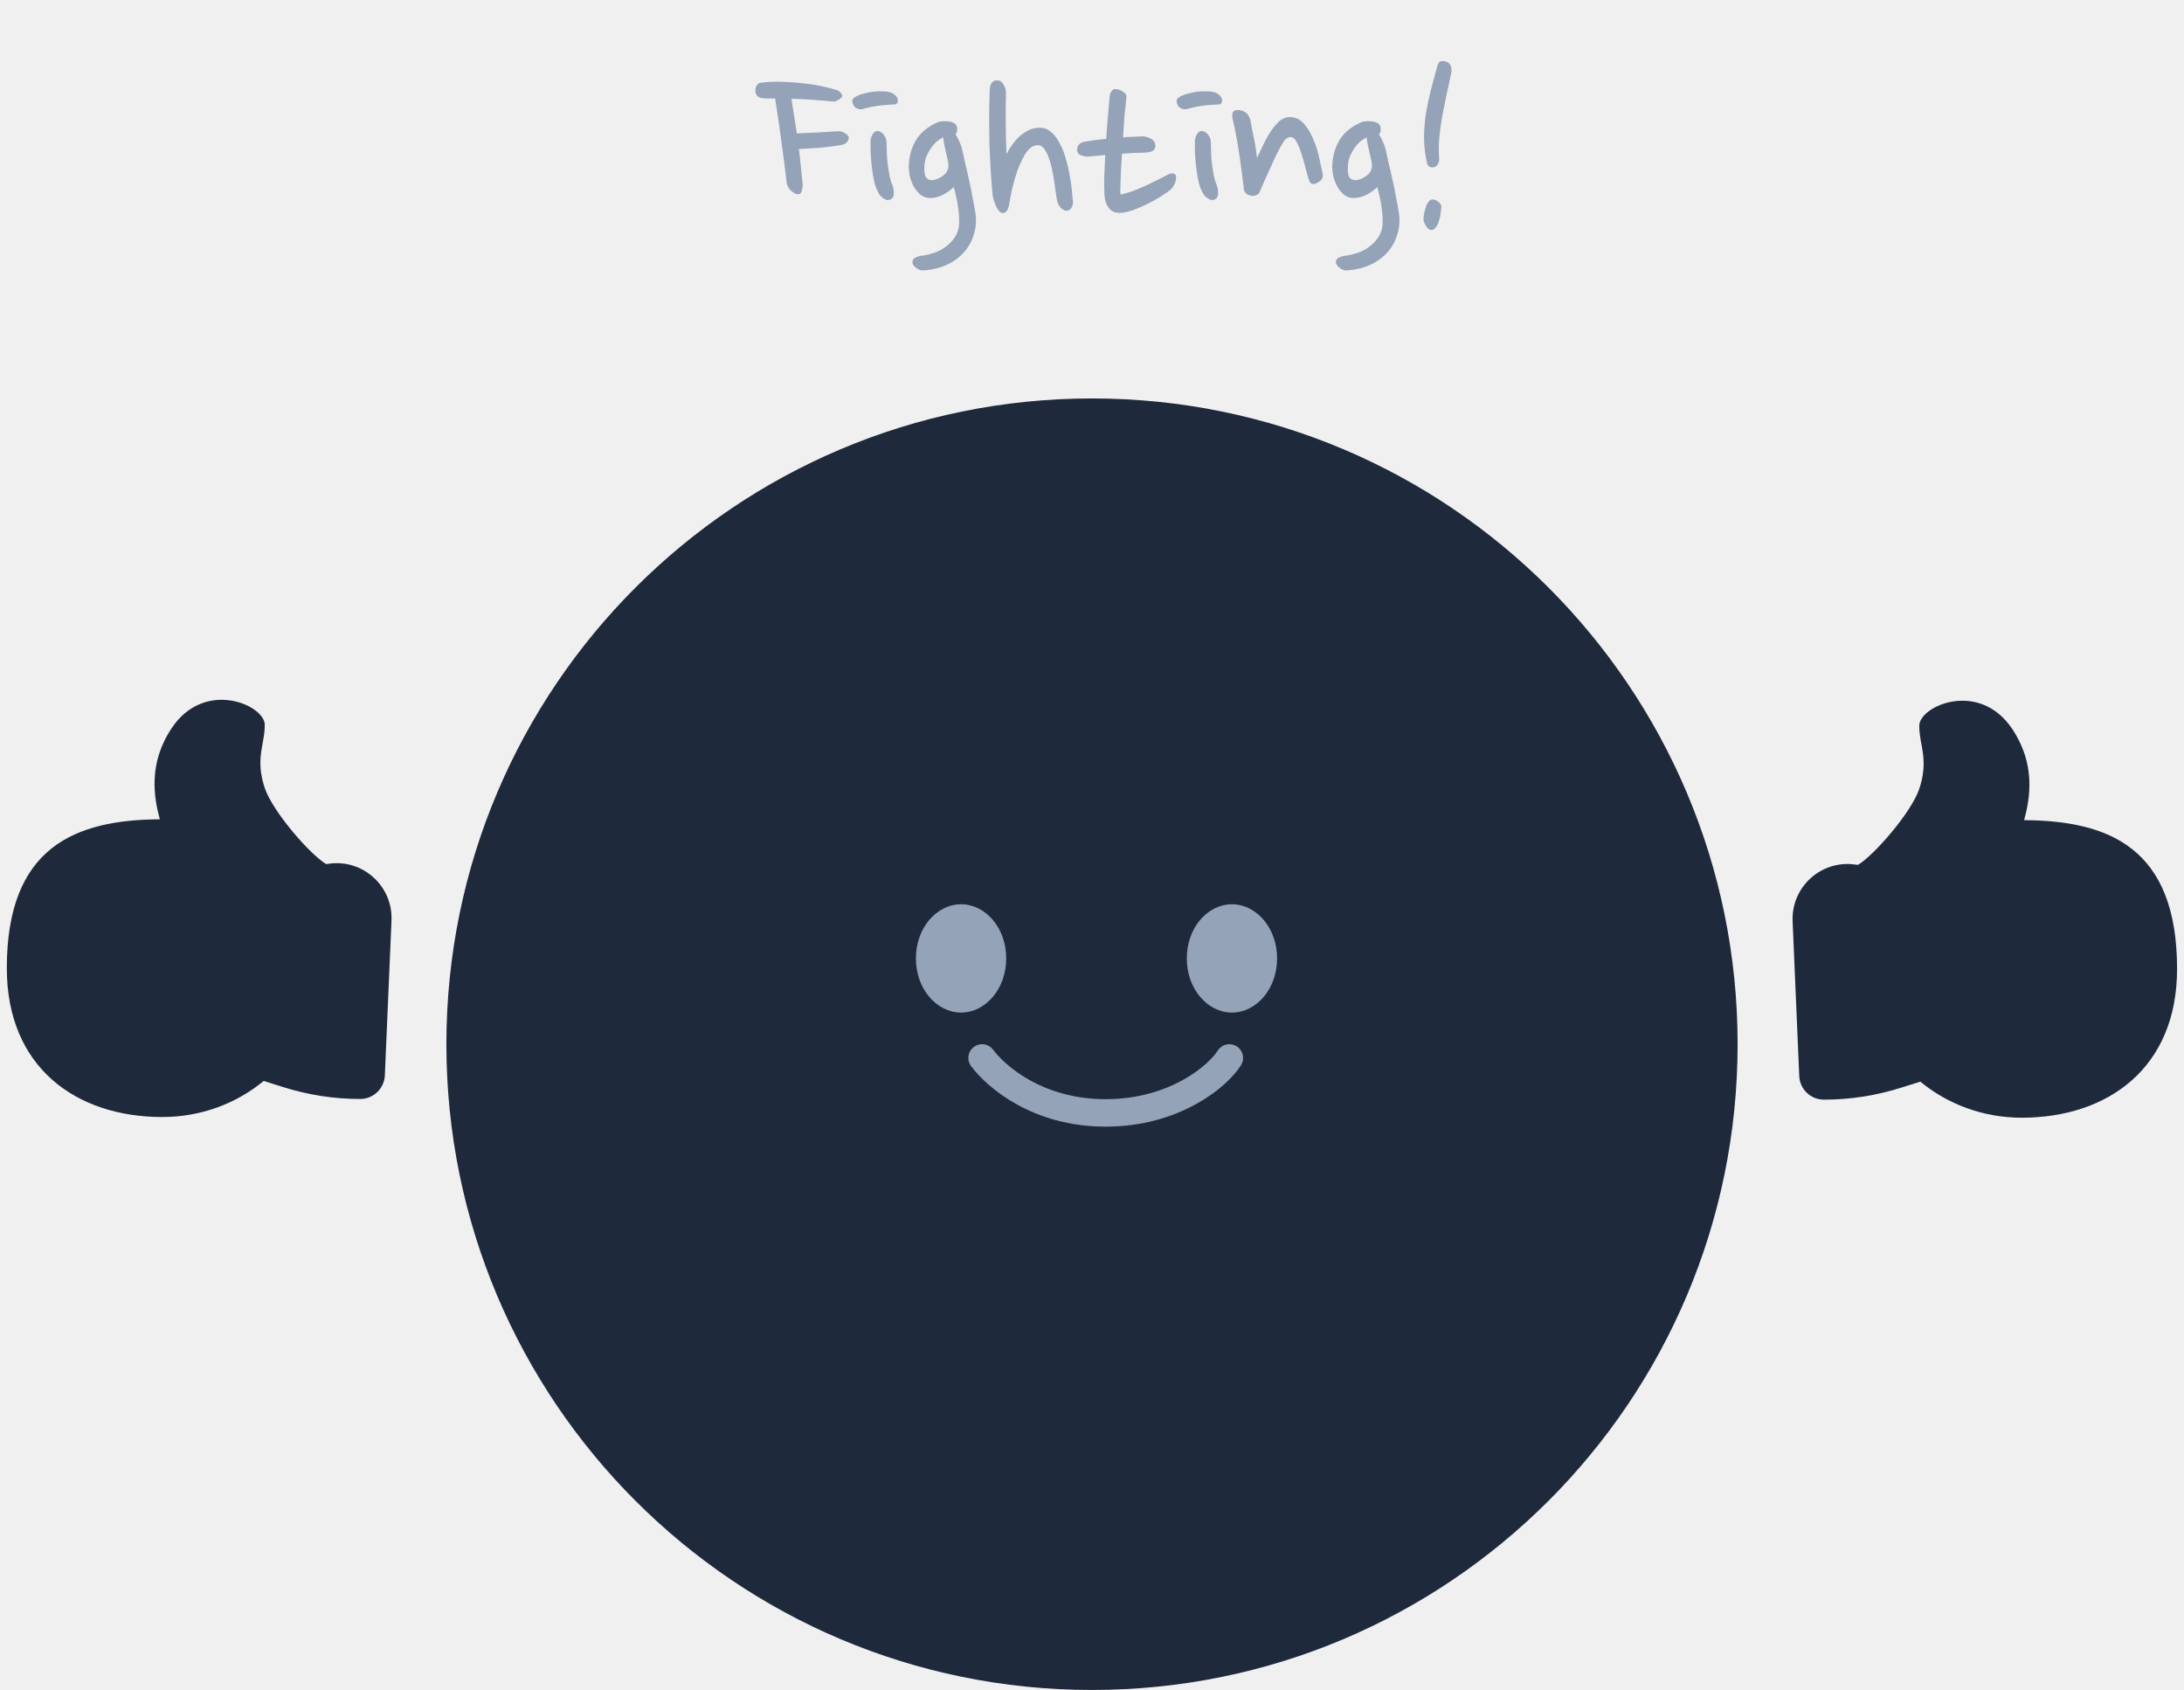
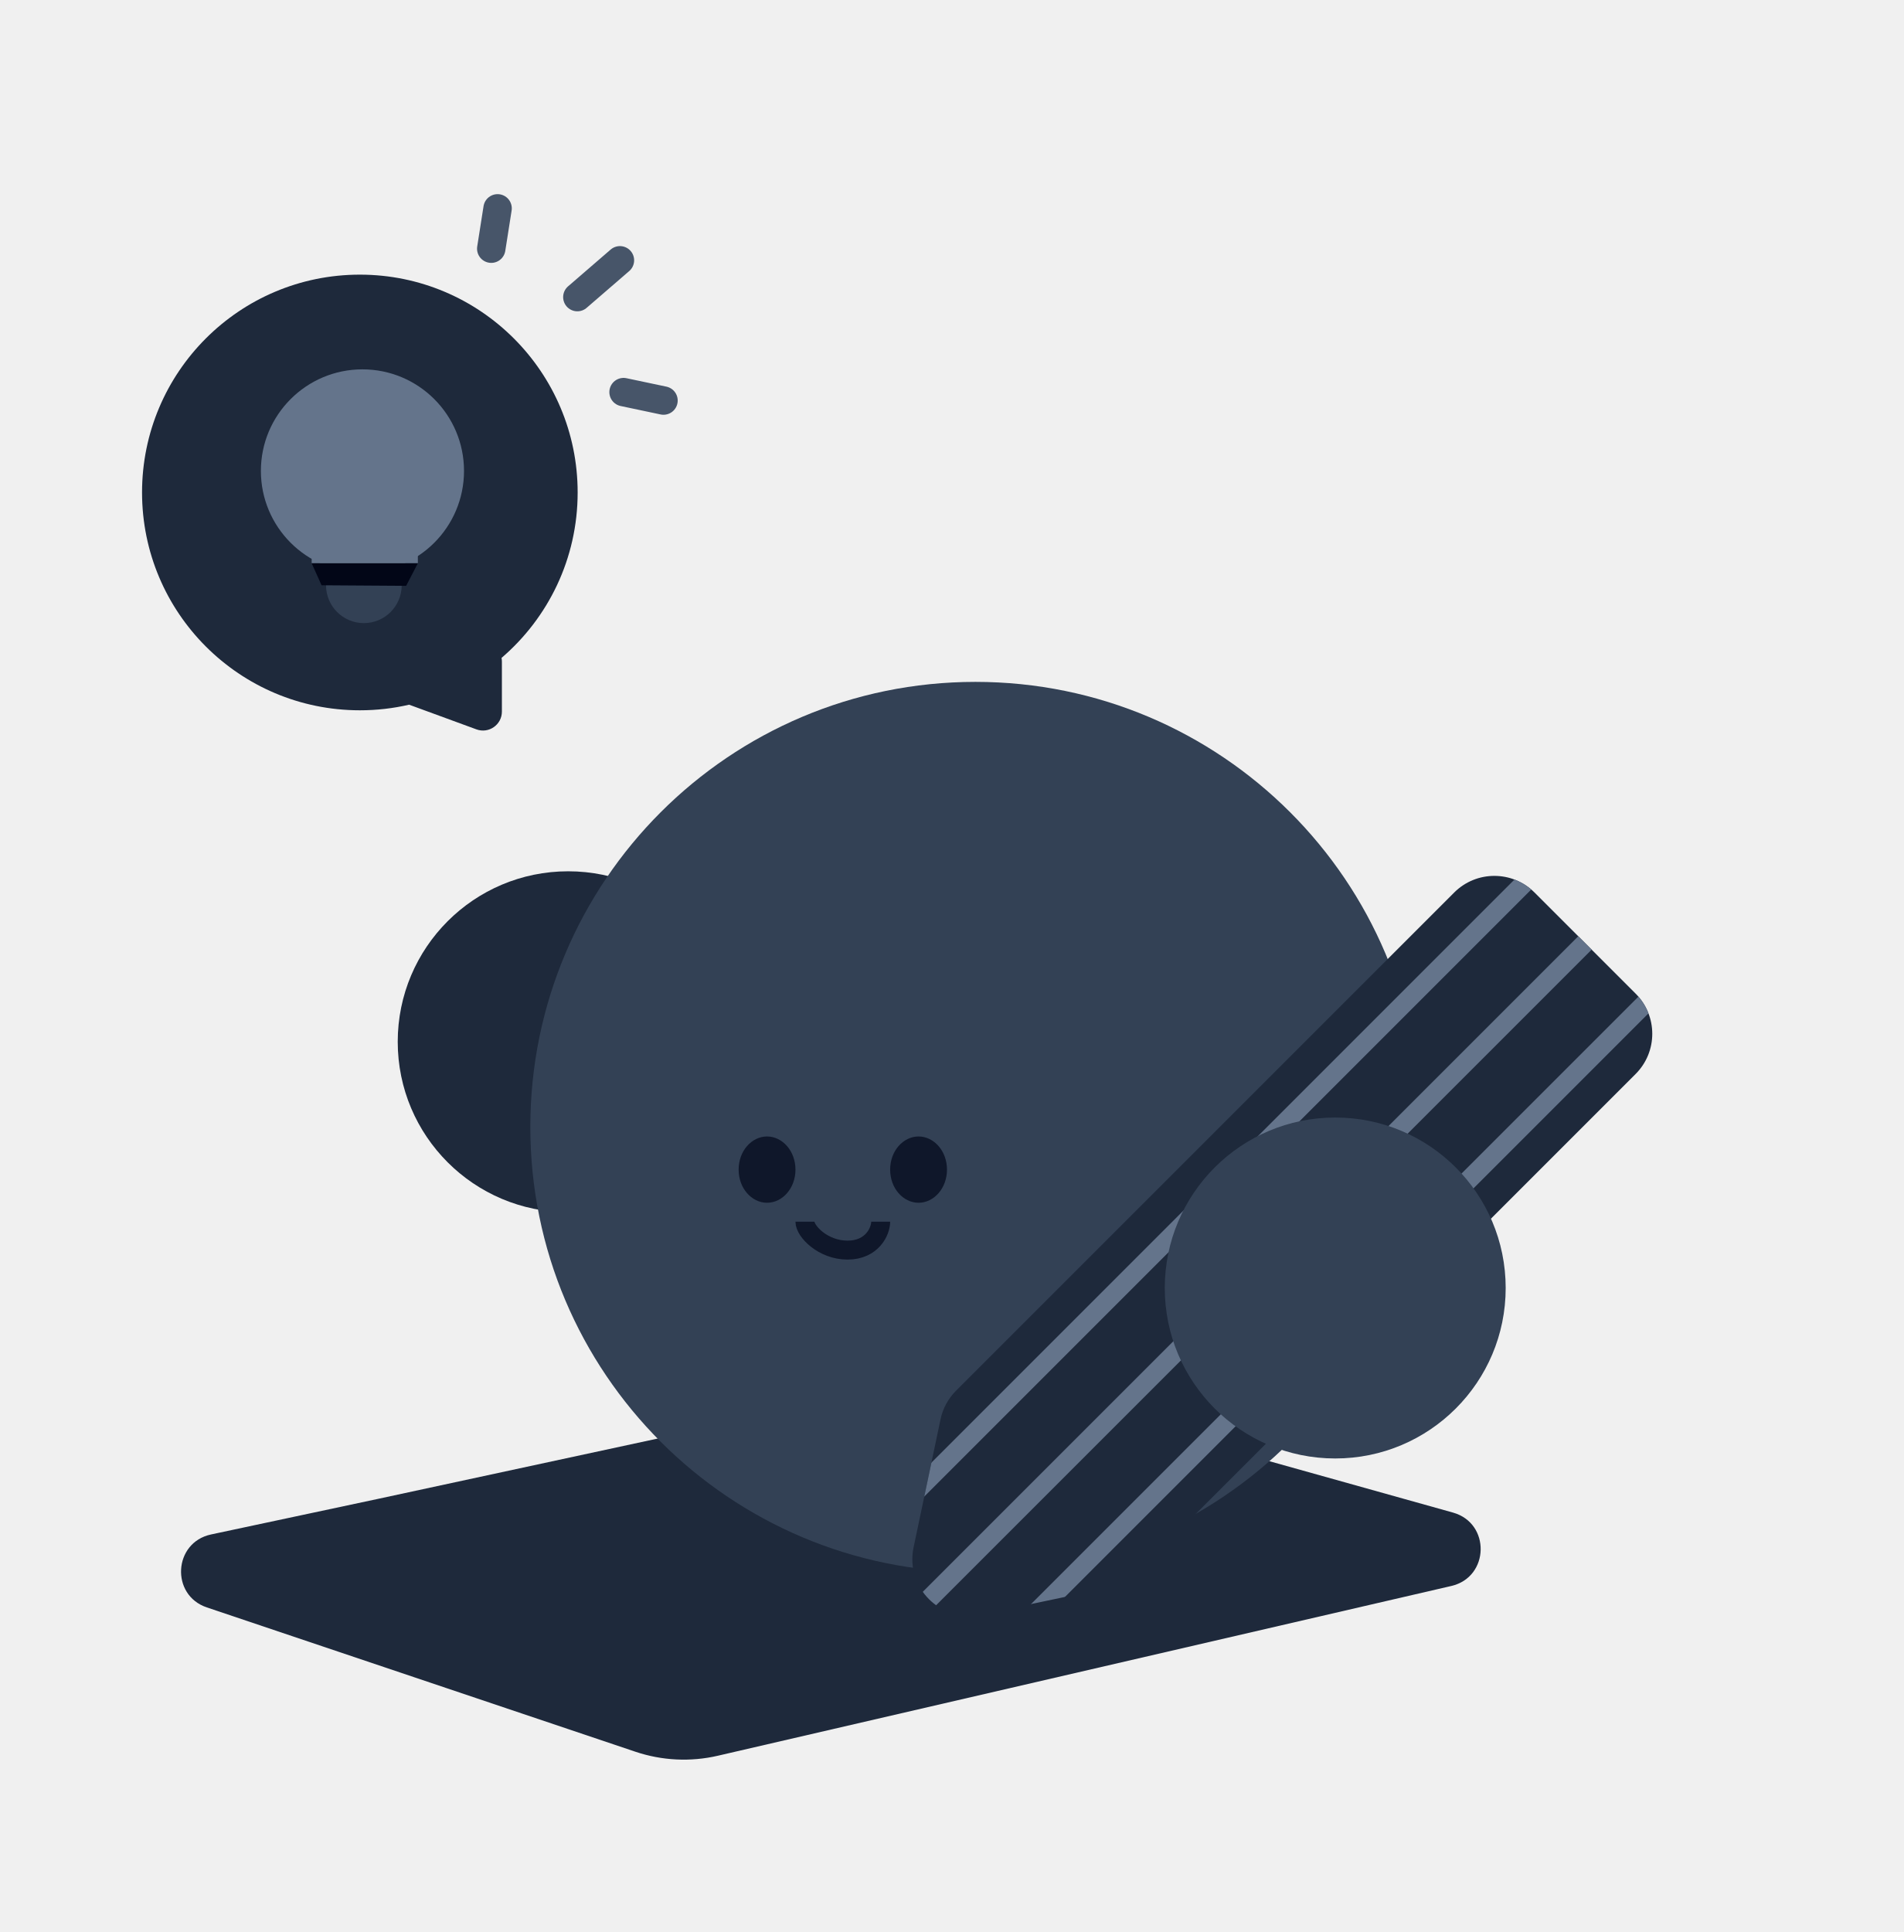
- <svg xmlns="http://www.w3.org/2000/svg" width="159" height="123" viewBox="0 0 159 123" fill="none">
-   <path d="M61.326 6.992C61.302 7.064 61.218 7.148 61.074 7.244C60.93 7.34 60.81 7.388 60.714 7.388C60.198 7.34 59.682 7.298 59.166 7.262C58.662 7.226 58.146 7.202 57.618 7.19C57.69 7.61 57.756 8.03 57.816 8.45C57.888 8.87 57.954 9.29 58.014 9.71C59.034 9.674 60.042 9.62 61.038 9.548C61.206 9.548 61.374 9.602 61.542 9.71C61.71 9.818 61.794 9.92 61.794 10.016C61.794 10.148 61.74 10.268 61.632 10.376C61.524 10.472 61.392 10.532 61.236 10.556C60.732 10.64 60.222 10.706 59.706 10.754C59.202 10.79 58.686 10.82 58.158 10.844C58.218 11.264 58.266 11.684 58.302 12.104C58.35 12.512 58.392 12.92 58.428 13.328C58.452 13.496 58.434 13.676 58.374 13.868C58.326 14.048 58.242 14.138 58.122 14.138C58.014 14.138 57.912 14.108 57.816 14.048C57.72 13.988 57.63 13.922 57.546 13.85C57.474 13.766 57.414 13.676 57.366 13.58C57.318 13.484 57.288 13.4 57.276 13.328C57.156 12.296 57.024 11.27 56.88 10.25C56.748 9.23 56.598 8.204 56.43 7.172H55.836C55.668 7.172 55.512 7.154 55.368 7.118C55.224 7.082 55.116 6.992 55.044 6.848C55.02 6.812 55.002 6.752 54.99 6.668C54.99 6.584 54.996 6.5 55.008 6.416C55.032 6.332 55.068 6.254 55.116 6.182C55.164 6.11 55.23 6.062 55.314 6.038C55.782 5.966 56.28 5.936 56.808 5.948C57.348 5.96 57.87 5.996 58.374 6.056C58.89 6.104 59.37 6.176 59.814 6.272C60.27 6.368 60.66 6.47 60.984 6.578C61.188 6.698 61.302 6.836 61.326 6.992ZM65.358 7.406C65.334 7.526 65.25 7.592 65.106 7.604C64.962 7.616 64.842 7.622 64.746 7.622C64.446 7.634 64.134 7.664 63.81 7.712C63.498 7.76 63.168 7.832 62.82 7.928C62.676 7.976 62.52 7.958 62.352 7.874C62.184 7.79 62.082 7.622 62.046 7.37C62.046 7.274 62.082 7.196 62.154 7.136C62.226 7.076 62.31 7.022 62.406 6.974C62.562 6.902 62.748 6.842 62.964 6.794C63.18 6.734 63.396 6.692 63.612 6.668C63.84 6.644 64.056 6.638 64.26 6.65C64.464 6.65 64.632 6.668 64.764 6.704C64.956 6.764 65.106 6.854 65.214 6.974C65.334 7.094 65.382 7.238 65.358 7.406ZM64.944 13.4C65.028 13.592 65.07 13.802 65.07 14.03C65.082 14.246 65.022 14.396 64.89 14.48C64.722 14.588 64.542 14.582 64.35 14.462C64.158 14.342 64.014 14.18 63.918 13.976C63.786 13.724 63.684 13.418 63.612 13.058C63.54 12.686 63.486 12.32 63.45 11.96C63.414 11.6 63.39 11.264 63.378 10.952C63.378 10.64 63.378 10.406 63.378 10.25C63.39 10.082 63.438 9.926 63.522 9.782C63.606 9.638 63.714 9.554 63.846 9.53C64.062 9.542 64.236 9.644 64.368 9.836C64.5 10.016 64.56 10.244 64.548 10.52C64.548 10.736 64.554 10.976 64.566 11.24C64.578 11.504 64.602 11.768 64.638 12.032C64.674 12.296 64.716 12.554 64.764 12.806C64.812 13.046 64.872 13.244 64.944 13.4ZM69.561 9.782C69.657 9.914 69.747 10.082 69.831 10.286C69.927 10.478 69.999 10.676 70.047 10.88C70.119 11.204 70.197 11.558 70.281 11.942C70.377 12.314 70.467 12.704 70.551 13.112C70.647 13.52 70.731 13.934 70.803 14.354C70.887 14.774 70.959 15.176 71.019 15.56C71.091 16.088 71.049 16.592 70.893 17.072C70.749 17.564 70.503 18.002 70.155 18.386C69.807 18.77 69.375 19.076 68.859 19.304C68.343 19.532 67.761 19.658 67.113 19.682C66.969 19.67 66.819 19.598 66.663 19.466C66.507 19.346 66.429 19.22 66.429 19.088C66.417 18.956 66.477 18.848 66.609 18.764C66.753 18.692 66.897 18.644 67.041 18.62C67.293 18.596 67.551 18.542 67.815 18.458C68.091 18.386 68.349 18.278 68.589 18.134C68.829 17.99 69.045 17.816 69.237 17.612C69.441 17.408 69.597 17.168 69.705 16.892C69.789 16.676 69.831 16.412 69.831 16.1C69.831 15.776 69.807 15.458 69.759 15.146C69.723 14.834 69.669 14.54 69.597 14.264C69.537 13.976 69.483 13.76 69.435 13.616C69.351 13.7 69.243 13.79 69.111 13.886C68.991 13.982 68.853 14.072 68.697 14.156C68.541 14.24 68.367 14.306 68.175 14.354C67.995 14.402 67.809 14.42 67.617 14.408C67.413 14.396 67.221 14.324 67.041 14.192C66.873 14.06 66.723 13.892 66.591 13.688C66.459 13.472 66.351 13.226 66.267 12.95C66.195 12.674 66.159 12.386 66.159 12.086C66.183 11.366 66.363 10.73 66.699 10.178C67.047 9.614 67.599 9.176 68.355 8.864C68.415 8.852 68.493 8.84 68.589 8.828C68.697 8.816 68.805 8.816 68.913 8.828C69.021 8.828 69.123 8.84 69.219 8.864C69.327 8.888 69.417 8.924 69.489 8.972C69.621 9.068 69.687 9.206 69.687 9.386C69.687 9.566 69.645 9.698 69.561 9.782ZM67.293 12.248C67.293 12.38 67.305 12.53 67.329 12.698C67.353 12.854 67.431 12.968 67.563 13.04C67.707 13.124 67.881 13.136 68.085 13.076C68.301 13.016 68.499 12.914 68.679 12.77C68.847 12.638 68.955 12.494 69.003 12.338C69.063 12.17 69.063 11.948 69.003 11.672C68.943 11.396 68.877 11.108 68.805 10.808C68.733 10.508 68.685 10.238 68.661 9.998C68.517 10.07 68.361 10.172 68.193 10.304C68.037 10.436 67.893 10.604 67.761 10.808C67.629 11 67.515 11.216 67.419 11.456C67.335 11.696 67.293 11.96 67.293 12.248ZM73.237 6.776C73.237 7.064 73.231 7.388 73.219 7.748C73.219 8.108 73.219 8.48 73.219 8.864C73.231 9.248 73.237 9.644 73.237 10.052C73.249 10.46 73.261 10.85 73.273 11.222C73.393 10.982 73.537 10.748 73.705 10.52C73.873 10.28 74.059 10.07 74.263 9.89C74.479 9.71 74.701 9.566 74.929 9.458C75.169 9.35 75.427 9.296 75.703 9.296C76.003 9.296 76.267 9.392 76.495 9.584C76.735 9.776 76.939 10.034 77.107 10.358C77.287 10.67 77.437 11.024 77.557 11.42C77.677 11.804 77.773 12.2 77.845 12.608C77.929 13.004 77.989 13.388 78.025 13.76C78.061 14.12 78.091 14.432 78.115 14.696C78.115 14.888 78.067 15.044 77.971 15.164C77.875 15.284 77.761 15.344 77.629 15.344C77.533 15.344 77.413 15.284 77.269 15.164C77.137 15.032 77.041 14.876 76.981 14.696C76.945 14.552 76.909 14.342 76.873 14.066C76.837 13.79 76.795 13.496 76.747 13.184C76.699 12.86 76.639 12.536 76.567 12.212C76.495 11.888 76.405 11.6 76.297 11.348C76.201 11.084 76.081 10.88 75.937 10.736C75.793 10.592 75.625 10.538 75.433 10.574C75.133 10.634 74.869 10.844 74.641 11.204C74.425 11.564 74.233 11.972 74.065 12.428C73.909 12.884 73.777 13.346 73.669 13.814C73.573 14.282 73.501 14.66 73.453 14.948C73.405 15.164 73.339 15.314 73.255 15.398C73.183 15.47 73.099 15.506 73.003 15.506C72.907 15.506 72.817 15.458 72.733 15.362C72.661 15.266 72.589 15.152 72.517 15.02C72.457 14.876 72.403 14.732 72.355 14.588C72.307 14.432 72.277 14.3 72.265 14.192C72.205 13.544 72.157 12.926 72.121 12.338C72.085 11.738 72.055 11.138 72.031 10.538C72.019 9.938 72.013 9.326 72.013 8.702C72.013 8.066 72.025 7.388 72.049 6.668C72.049 6.068 72.265 5.798 72.697 5.858C72.841 5.882 72.967 5.99 73.075 6.182C73.183 6.362 73.237 6.56 73.237 6.776ZM83.09 9.926C83.318 9.914 83.546 9.968 83.774 10.088C84.002 10.208 84.116 10.394 84.116 10.646C84.092 10.85 83.978 10.982 83.774 11.042C83.582 11.09 83.426 11.114 83.306 11.114C83.066 11.114 82.808 11.12 82.532 11.132C82.256 11.144 81.974 11.162 81.686 11.186C81.662 11.582 81.638 11.954 81.614 12.302C81.602 12.65 81.59 12.962 81.578 13.238C81.566 13.502 81.56 13.718 81.56 13.886C81.56 14.054 81.566 14.144 81.578 14.156C81.842 14.108 82.124 14.03 82.424 13.922C82.736 13.802 83.042 13.676 83.342 13.544C83.654 13.4 83.954 13.256 84.242 13.112C84.542 12.956 84.824 12.812 85.088 12.68C85.208 12.62 85.316 12.602 85.412 12.626C85.52 12.65 85.586 12.704 85.61 12.788C85.634 12.92 85.616 13.082 85.556 13.274C85.496 13.466 85.388 13.64 85.232 13.796C85.052 13.94 84.812 14.108 84.512 14.3C84.224 14.48 83.912 14.654 83.576 14.822C83.24 14.99 82.898 15.14 82.55 15.272C82.214 15.392 81.914 15.464 81.65 15.488C81.254 15.524 80.954 15.416 80.75 15.164C80.546 14.912 80.432 14.594 80.408 14.21C80.384 13.826 80.378 13.382 80.39 12.878C80.414 12.374 80.438 11.84 80.462 11.276C80.234 11.3 80.012 11.324 79.796 11.348C79.592 11.36 79.394 11.378 79.202 11.402C79.046 11.402 78.872 11.366 78.68 11.294C78.5 11.222 78.41 11.084 78.41 10.88C78.41 10.808 78.44 10.712 78.5 10.592C78.56 10.472 78.692 10.382 78.896 10.322C79.388 10.238 79.934 10.166 80.534 10.106C80.57 9.542 80.612 8.996 80.66 8.468C80.708 7.94 80.75 7.46 80.786 7.028C80.798 6.884 80.84 6.758 80.912 6.65C80.984 6.542 81.062 6.488 81.146 6.488C81.35 6.476 81.542 6.53 81.722 6.65C81.914 6.758 82.01 6.884 82.01 7.028C81.962 7.436 81.914 7.898 81.866 8.414C81.83 8.93 81.794 9.458 81.758 9.998C81.998 9.974 82.226 9.962 82.442 9.962C82.67 9.95 82.886 9.938 83.09 9.926ZM88.968 7.406C88.944 7.526 88.86 7.592 88.716 7.604C88.572 7.616 88.452 7.622 88.356 7.622C88.056 7.634 87.744 7.664 87.42 7.712C87.108 7.76 86.778 7.832 86.43 7.928C86.286 7.976 86.13 7.958 85.962 7.874C85.794 7.79 85.692 7.622 85.656 7.37C85.656 7.274 85.692 7.196 85.764 7.136C85.836 7.076 85.92 7.022 86.016 6.974C86.172 6.902 86.358 6.842 86.574 6.794C86.79 6.734 87.006 6.692 87.222 6.668C87.45 6.644 87.666 6.638 87.87 6.65C88.074 6.65 88.242 6.668 88.374 6.704C88.566 6.764 88.716 6.854 88.824 6.974C88.944 7.094 88.992 7.238 88.968 7.406ZM88.554 13.4C88.638 13.592 88.68 13.802 88.68 14.03C88.692 14.246 88.632 14.396 88.5 14.48C88.332 14.588 88.152 14.582 87.96 14.462C87.768 14.342 87.624 14.18 87.528 13.976C87.396 13.724 87.294 13.418 87.222 13.058C87.15 12.686 87.096 12.32 87.06 11.96C87.024 11.6 87 11.264 86.988 10.952C86.988 10.64 86.988 10.406 86.988 10.25C87 10.082 87.048 9.926 87.132 9.782C87.216 9.638 87.324 9.554 87.456 9.53C87.672 9.542 87.846 9.644 87.978 9.836C88.11 10.016 88.17 10.244 88.158 10.52C88.158 10.736 88.164 10.976 88.176 11.24C88.188 11.504 88.212 11.768 88.248 12.032C88.284 12.296 88.326 12.554 88.374 12.806C88.422 13.046 88.482 13.244 88.554 13.4ZM91.047 8.81C91.083 8.99 91.119 9.194 91.155 9.422C91.203 9.638 91.251 9.866 91.299 10.106C91.347 10.334 91.389 10.568 91.425 10.808C91.461 11.048 91.491 11.276 91.515 11.492C91.659 11.18 91.815 10.85 91.983 10.502C92.151 10.154 92.331 9.836 92.523 9.548C92.727 9.248 92.937 9.002 93.153 8.81C93.381 8.618 93.627 8.522 93.891 8.522C94.287 8.522 94.617 8.666 94.881 8.954C95.157 9.242 95.385 9.602 95.565 10.034C95.757 10.454 95.907 10.898 96.015 11.366C96.123 11.834 96.213 12.248 96.285 12.608C96.357 12.932 96.213 13.172 95.853 13.328C95.685 13.412 95.559 13.424 95.475 13.364C95.391 13.304 95.343 13.244 95.331 13.184C95.271 13.04 95.193 12.788 95.097 12.428C95.013 12.068 94.911 11.702 94.791 11.33C94.683 10.958 94.557 10.634 94.413 10.358C94.269 10.082 94.107 9.956 93.927 9.98C93.711 9.992 93.519 10.154 93.351 10.466C93.207 10.718 93.057 11 92.901 11.312C92.757 11.612 92.613 11.924 92.469 12.248C92.325 12.56 92.181 12.878 92.037 13.202C91.905 13.514 91.779 13.802 91.659 14.066C91.575 14.15 91.467 14.21 91.335 14.246C91.215 14.27 91.089 14.258 90.957 14.21C90.837 14.174 90.741 14.114 90.669 14.03C90.597 13.946 90.561 13.862 90.561 13.778C90.453 12.842 90.339 11.99 90.219 11.222C90.111 10.454 89.967 9.668 89.787 8.864C89.703 8.588 89.685 8.372 89.733 8.216C89.793 8.048 89.973 7.982 90.273 8.018C90.693 8.09 90.951 8.354 91.047 8.81ZM100.392 9.782C100.488 9.914 100.578 10.082 100.662 10.286C100.758 10.478 100.83 10.676 100.878 10.88C100.95 11.204 101.028 11.558 101.112 11.942C101.208 12.314 101.298 12.704 101.382 13.112C101.478 13.52 101.562 13.934 101.634 14.354C101.718 14.774 101.79 15.176 101.85 15.56C101.922 16.088 101.88 16.592 101.724 17.072C101.58 17.564 101.334 18.002 100.986 18.386C100.638 18.77 100.206 19.076 99.69 19.304C99.174 19.532 98.592 19.658 97.944 19.682C97.8 19.67 97.65 19.598 97.494 19.466C97.338 19.346 97.26 19.22 97.26 19.088C97.248 18.956 97.308 18.848 97.44 18.764C97.584 18.692 97.728 18.644 97.872 18.62C98.124 18.596 98.382 18.542 98.646 18.458C98.922 18.386 99.18 18.278 99.42 18.134C99.66 17.99 99.876 17.816 100.068 17.612C100.272 17.408 100.428 17.168 100.536 16.892C100.62 16.676 100.662 16.412 100.662 16.1C100.662 15.776 100.638 15.458 100.59 15.146C100.554 14.834 100.5 14.54 100.428 14.264C100.368 13.976 100.314 13.76 100.266 13.616C100.182 13.7 100.074 13.79 99.942 13.886C99.822 13.982 99.684 14.072 99.528 14.156C99.372 14.24 99.198 14.306 99.006 14.354C98.826 14.402 98.64 14.42 98.448 14.408C98.244 14.396 98.052 14.324 97.872 14.192C97.704 14.06 97.554 13.892 97.422 13.688C97.29 13.472 97.182 13.226 97.098 12.95C97.026 12.674 96.99 12.386 96.99 12.086C97.014 11.366 97.194 10.73 97.53 10.178C97.878 9.614 98.43 9.176 99.186 8.864C99.246 8.852 99.324 8.84 99.42 8.828C99.528 8.816 99.636 8.816 99.744 8.828C99.852 8.828 99.954 8.84 100.05 8.864C100.158 8.888 100.248 8.924 100.32 8.972C100.452 9.068 100.518 9.206 100.518 9.386C100.518 9.566 100.476 9.698 100.392 9.782ZM98.124 12.248C98.124 12.38 98.136 12.53 98.16 12.698C98.184 12.854 98.262 12.968 98.394 13.04C98.538 13.124 98.712 13.136 98.916 13.076C99.132 13.016 99.33 12.914 99.51 12.77C99.678 12.638 99.786 12.494 99.834 12.338C99.894 12.17 99.894 11.948 99.834 11.672C99.774 11.396 99.708 11.108 99.636 10.808C99.564 10.508 99.516 10.238 99.492 9.998C99.348 10.07 99.192 10.172 99.024 10.304C98.868 10.436 98.724 10.604 98.592 10.808C98.46 11 98.346 11.216 98.25 11.456C98.166 11.696 98.124 11.96 98.124 12.248ZM105.652 5.318C105.544 5.846 105.43 6.368 105.31 6.884C105.202 7.4 105.1 7.916 105.004 8.432C104.908 8.948 104.836 9.464 104.788 9.98C104.74 10.496 104.734 11.012 104.77 11.528C104.794 11.66 104.77 11.786 104.698 11.906C104.638 12.026 104.566 12.104 104.482 12.14C104.218 12.236 104.026 12.17 103.906 11.942C103.762 11.33 103.684 10.724 103.672 10.124C103.672 9.524 103.714 8.93 103.798 8.342C103.894 7.754 104.014 7.172 104.158 6.596C104.314 6.008 104.47 5.426 104.626 4.85C104.686 4.61 104.782 4.478 104.914 4.454C105.046 4.43 105.172 4.442 105.292 4.49C105.472 4.55 105.586 4.67 105.634 4.85C105.682 5.03 105.688 5.186 105.652 5.318ZM104.932 15.002C104.932 15.134 104.914 15.314 104.878 15.542C104.854 15.758 104.806 15.962 104.734 16.154C104.674 16.346 104.584 16.502 104.464 16.622C104.356 16.742 104.218 16.766 104.05 16.694C103.954 16.634 103.858 16.52 103.762 16.352C103.666 16.184 103.624 16.028 103.636 15.884C103.66 15.596 103.72 15.314 103.816 15.038C103.912 14.762 104.038 14.594 104.194 14.534C104.266 14.51 104.344 14.51 104.428 14.534C104.524 14.558 104.608 14.6 104.68 14.66C104.752 14.708 104.812 14.768 104.86 14.84C104.908 14.9 104.932 14.954 104.932 15.002Z" fill="#94A3B8" />
-   <ellipse cx="79.5" cy="76" rx="47.002" ry="47" fill="#1E293B" />
-   <path d="M72.734 69.756C72.734 71.739 71.411 73.179 69.968 73.179C68.525 73.179 67.201 71.739 67.201 69.756C67.201 67.772 68.525 66.332 69.968 66.332C71.411 66.332 72.734 67.772 72.734 69.756Z" fill="#94A3B8" stroke="#94A3B8" stroke-width="1.041" />
-   <path d="M92.454 69.756C92.454 71.739 91.131 73.179 89.688 73.179C88.245 73.179 86.922 71.739 86.922 69.756C86.922 67.772 88.245 66.332 89.688 66.332C91.131 66.332 92.454 67.772 92.454 69.756Z" fill="#94A3B8" stroke="#94A3B8" stroke-width="1.041" />
-   <path d="M71.499 77C72.499 78.333 75.499 81 80.499 81C85.499 81 88.666 78.333 89.499 77" stroke="#94A3B8" stroke-width="2" stroke-linecap="round" />
-   <path fill-rule="evenodd" clip-rule="evenodd" d="M23.751 62.891C22.627 62.249 19.854 59.087 19.276 57.353C18.79 55.895 18.959 54.973 19.121 54.085C19.199 53.654 19.276 53.231 19.276 52.759C19.276 51.314 14.904 49.388 12.496 53C10.796 55.55 11.189 57.99 11.636 59.631C5.467 59.668 0.496 61.641 0.496 70.465C0.496 77.7 5.562 81.3 11.812 81.3C14.635 81.3 17.216 80.311 19.198 78.675L20.649 79.131C22.453 79.698 24.331 79.986 26.222 79.986C27.185 79.986 27.977 79.227 28.018 78.264L28.502 66.996C28.609 64.5 26.426 62.517 23.952 62.863L23.751 62.891Z" fill="#1E293B" />
-   <path fill-rule="evenodd" clip-rule="evenodd" d="M135.254 62.95C136.377 62.309 139.148 59.149 139.726 57.416C140.212 55.958 140.043 55.037 139.881 54.149C139.803 53.718 139.726 53.296 139.726 52.824C139.726 51.38 144.096 49.456 146.502 53.065C148.201 55.614 147.808 58.053 147.362 59.693C153.527 59.729 158.496 61.701 158.496 70.521C158.496 77.751 153.432 81.349 147.185 81.349C144.365 81.349 141.785 80.36 139.804 78.725L138.354 79.18C136.552 79.747 134.674 80.035 132.785 80.035C131.822 80.035 131.03 79.276 130.989 78.314L130.506 67.056C130.399 64.559 132.581 62.577 135.056 62.923L135.254 62.95Z" fill="#1E293B" />
+ <svg xmlns="http://www.w3.org/2000/svg" width="201" height="204" viewBox="0 0 201 204" fill="none">
+   <circle cx="60" cy="110" r="18" fill="#1E293B" />
+   <path d="M22.285 162.024L40.041 158.24L100.145 145.278C100.781 145.141 101.44 145.161 102.066 145.336L153.437 159.714C157.425 160.831 157.296 166.529 153.26 167.463L75.806 185.388C72.918 186.056 69.902 185.909 67.093 184.963L21.842 169.727C17.986 168.428 18.306 162.872 22.285 162.024Z" fill="#1E293B" />
+   <ellipse cx="103.004" cy="119" rx="47.002" ry="47" fill="#334155" />
+   <path d="M83.48 123.5C83.48 125.224 82.297 126.48 81 126.48C79.703 126.48 78.52 125.224 78.52 123.5C78.52 121.776 79.703 120.52 81 120.52C82.297 120.52 83.48 121.776 83.48 123.5Z" fill="#0F172A" stroke="#0F172A" stroke-width="1.041" />
+   <path d="M99.48 123.5C99.48 125.224 98.297 126.48 97 126.48C95.703 126.48 94.52 125.224 94.52 123.5C94.52 121.776 95.703 120.52 97 120.52C98.297 120.52 99.48 121.776 99.48 123.5Z" fill="#0F172A" stroke="#0F172A" stroke-width="1.041" />
+   <path d="M85 129C85 130 86.892 131.999 89.5 131.999C92.108 131.999 93 130 93 129" stroke="#0F172A" stroke-width="2" />
+   <path d="M172.722 113.401C175.065 111.058 175.065 107.259 172.722 104.916L162.048 94.242C159.705 91.899 155.906 91.899 153.562 94.242L100.95 146.855C100.127 147.678 99.561 148.722 99.321 149.861L96.475 163.382C95.582 167.622 99.342 171.382 103.582 170.489L117.103 167.643C118.242 167.403 119.286 166.837 120.109 166.014L172.722 113.401Z" fill="#1E293B" />
+   <mask id="mask0_1151_53740" style="mask-type:alpha" maskUnits="userSpaceOnUse" x="96" y="92" width="79" height="79">
+     <path d="M172.368 113.048C174.516 110.9 174.516 107.417 172.368 105.27L161.694 94.596C159.546 92.448 156.064 92.448 153.916 94.596L101.304 147.208C100.549 147.963 100.03 148.92 99.811 149.964L96.964 163.485C96.146 167.372 99.592 170.818 103.479 170L117 167.153C118.044 166.933 119.001 166.415 119.756 165.66L172.368 113.048Z" fill="#CBD5E1" stroke="white" />
+   </mask>
+   <g mask="url(#mask0_1151_53740)">
+     <path d="M178.548 101.118L102.534 177.132" stroke="#64748B" stroke-width="2" />
+     <path d="M172.184 94.754L96.171 170.768" stroke="#64748B" stroke-width="2" />
+     <path d="M165.821 88.39L89.807 164.404" stroke="#64748B" stroke-width="2" />
+   </g>
+   <path fill-rule="evenodd" clip-rule="evenodd" d="M38 75C25.297 75 15 64.703 15 52C15 39.297 25.297 29 38 29C50.703 29 61 39.297 61 52C61 58.989 57.882 65.251 52.962 69.469C52.987 69.596 53 69.728 53 69.864V75.136C53 76.527 51.617 77.493 50.312 77.014L43.205 74.409C41.533 74.796 39.79 75 38 75Z" fill="#1E293B" />
+   <rect width="7.991" height="9.872" rx="3.996" transform="matrix(-1 0 0 1 42.4189 55.9224)" fill="#334155" />
+   <circle cx="10.725" cy="10.725" r="10.725" transform="matrix(-1 0 0 1 49 39)" fill="#64748B" />
+   <path d="M44.125 59.474V58.499H32.913V59.474H44.125Z" fill="#64748B" />
+   <path d="M42.889 61.858L44.125 59.475H32.913L33.958 61.799L42.889 61.858Z" fill="#020617" />
+   <path d="M65.848 41.403L70.065 42.294" stroke="#475569" stroke-width="3" stroke-linecap="round" />
+   <path d="M51.876 26.258L52.545 22" stroke="#475569" stroke-width="3" stroke-linecap="round" />
+   <path d="M60.968 31.371L65.465 27.486" stroke="#475569" stroke-width="3" stroke-linecap="round" />
+   <circle cx="141" cy="136" r="18" fill="#334155" />
</svg>
